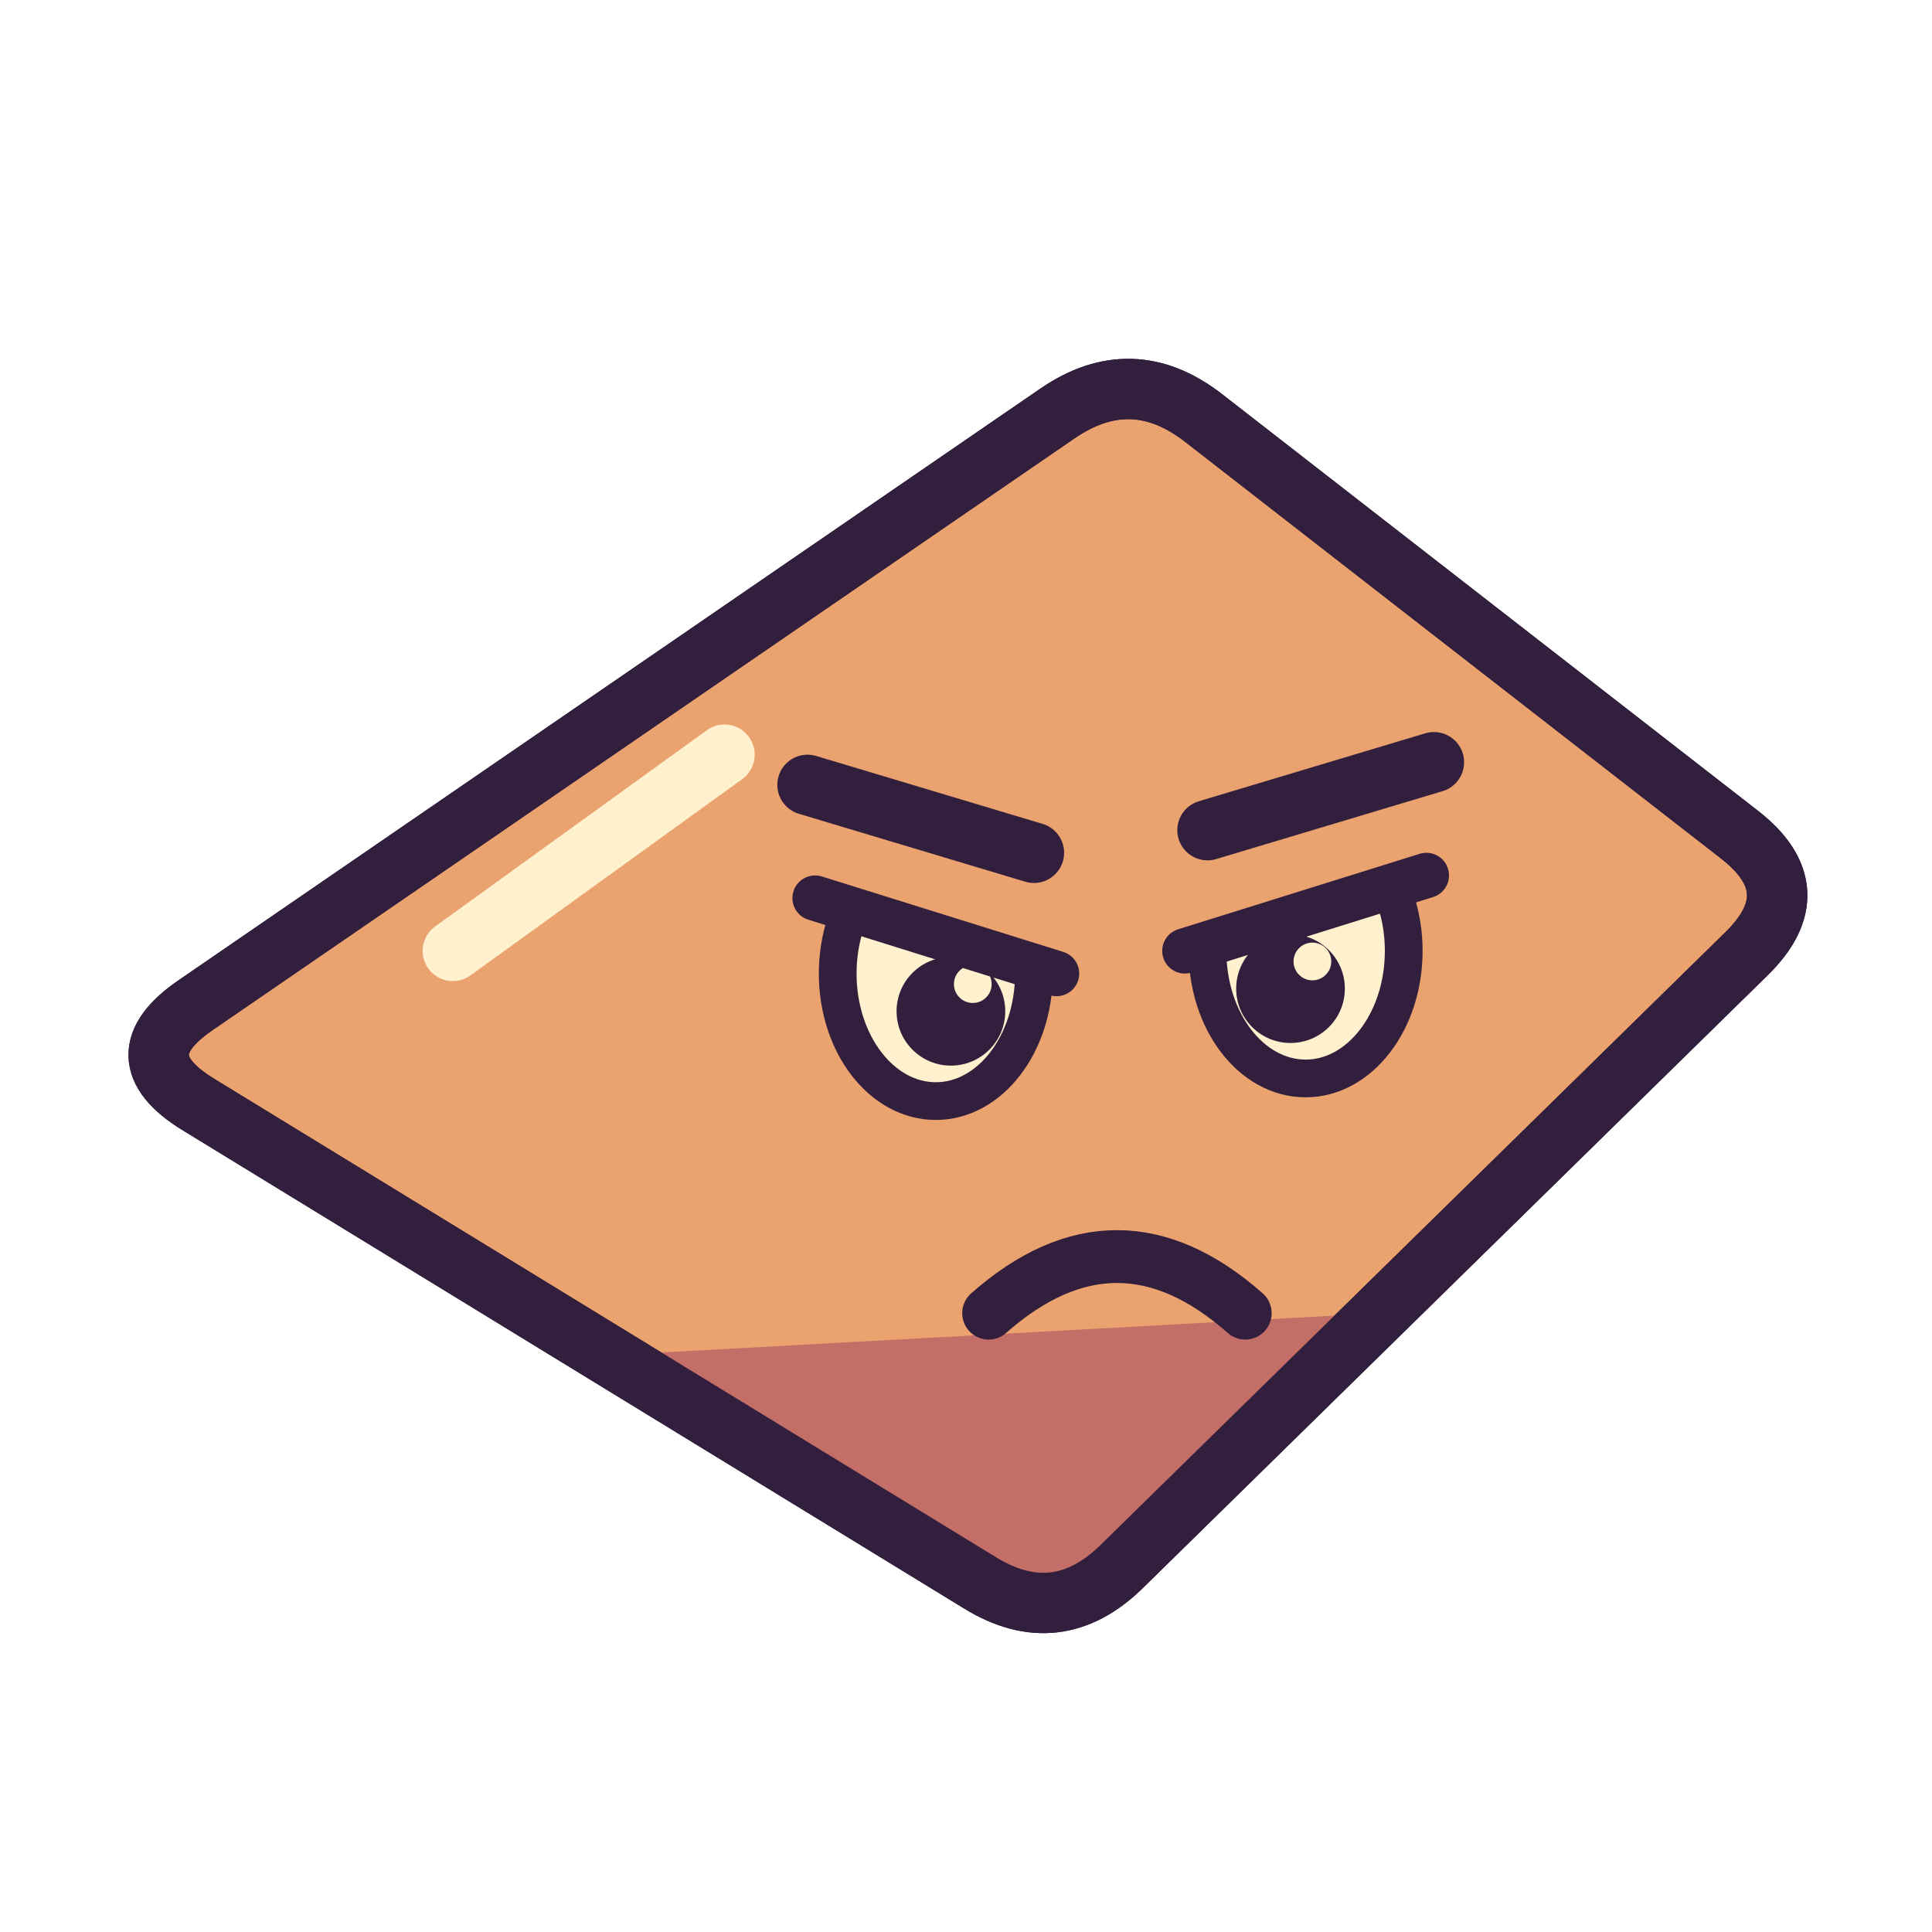
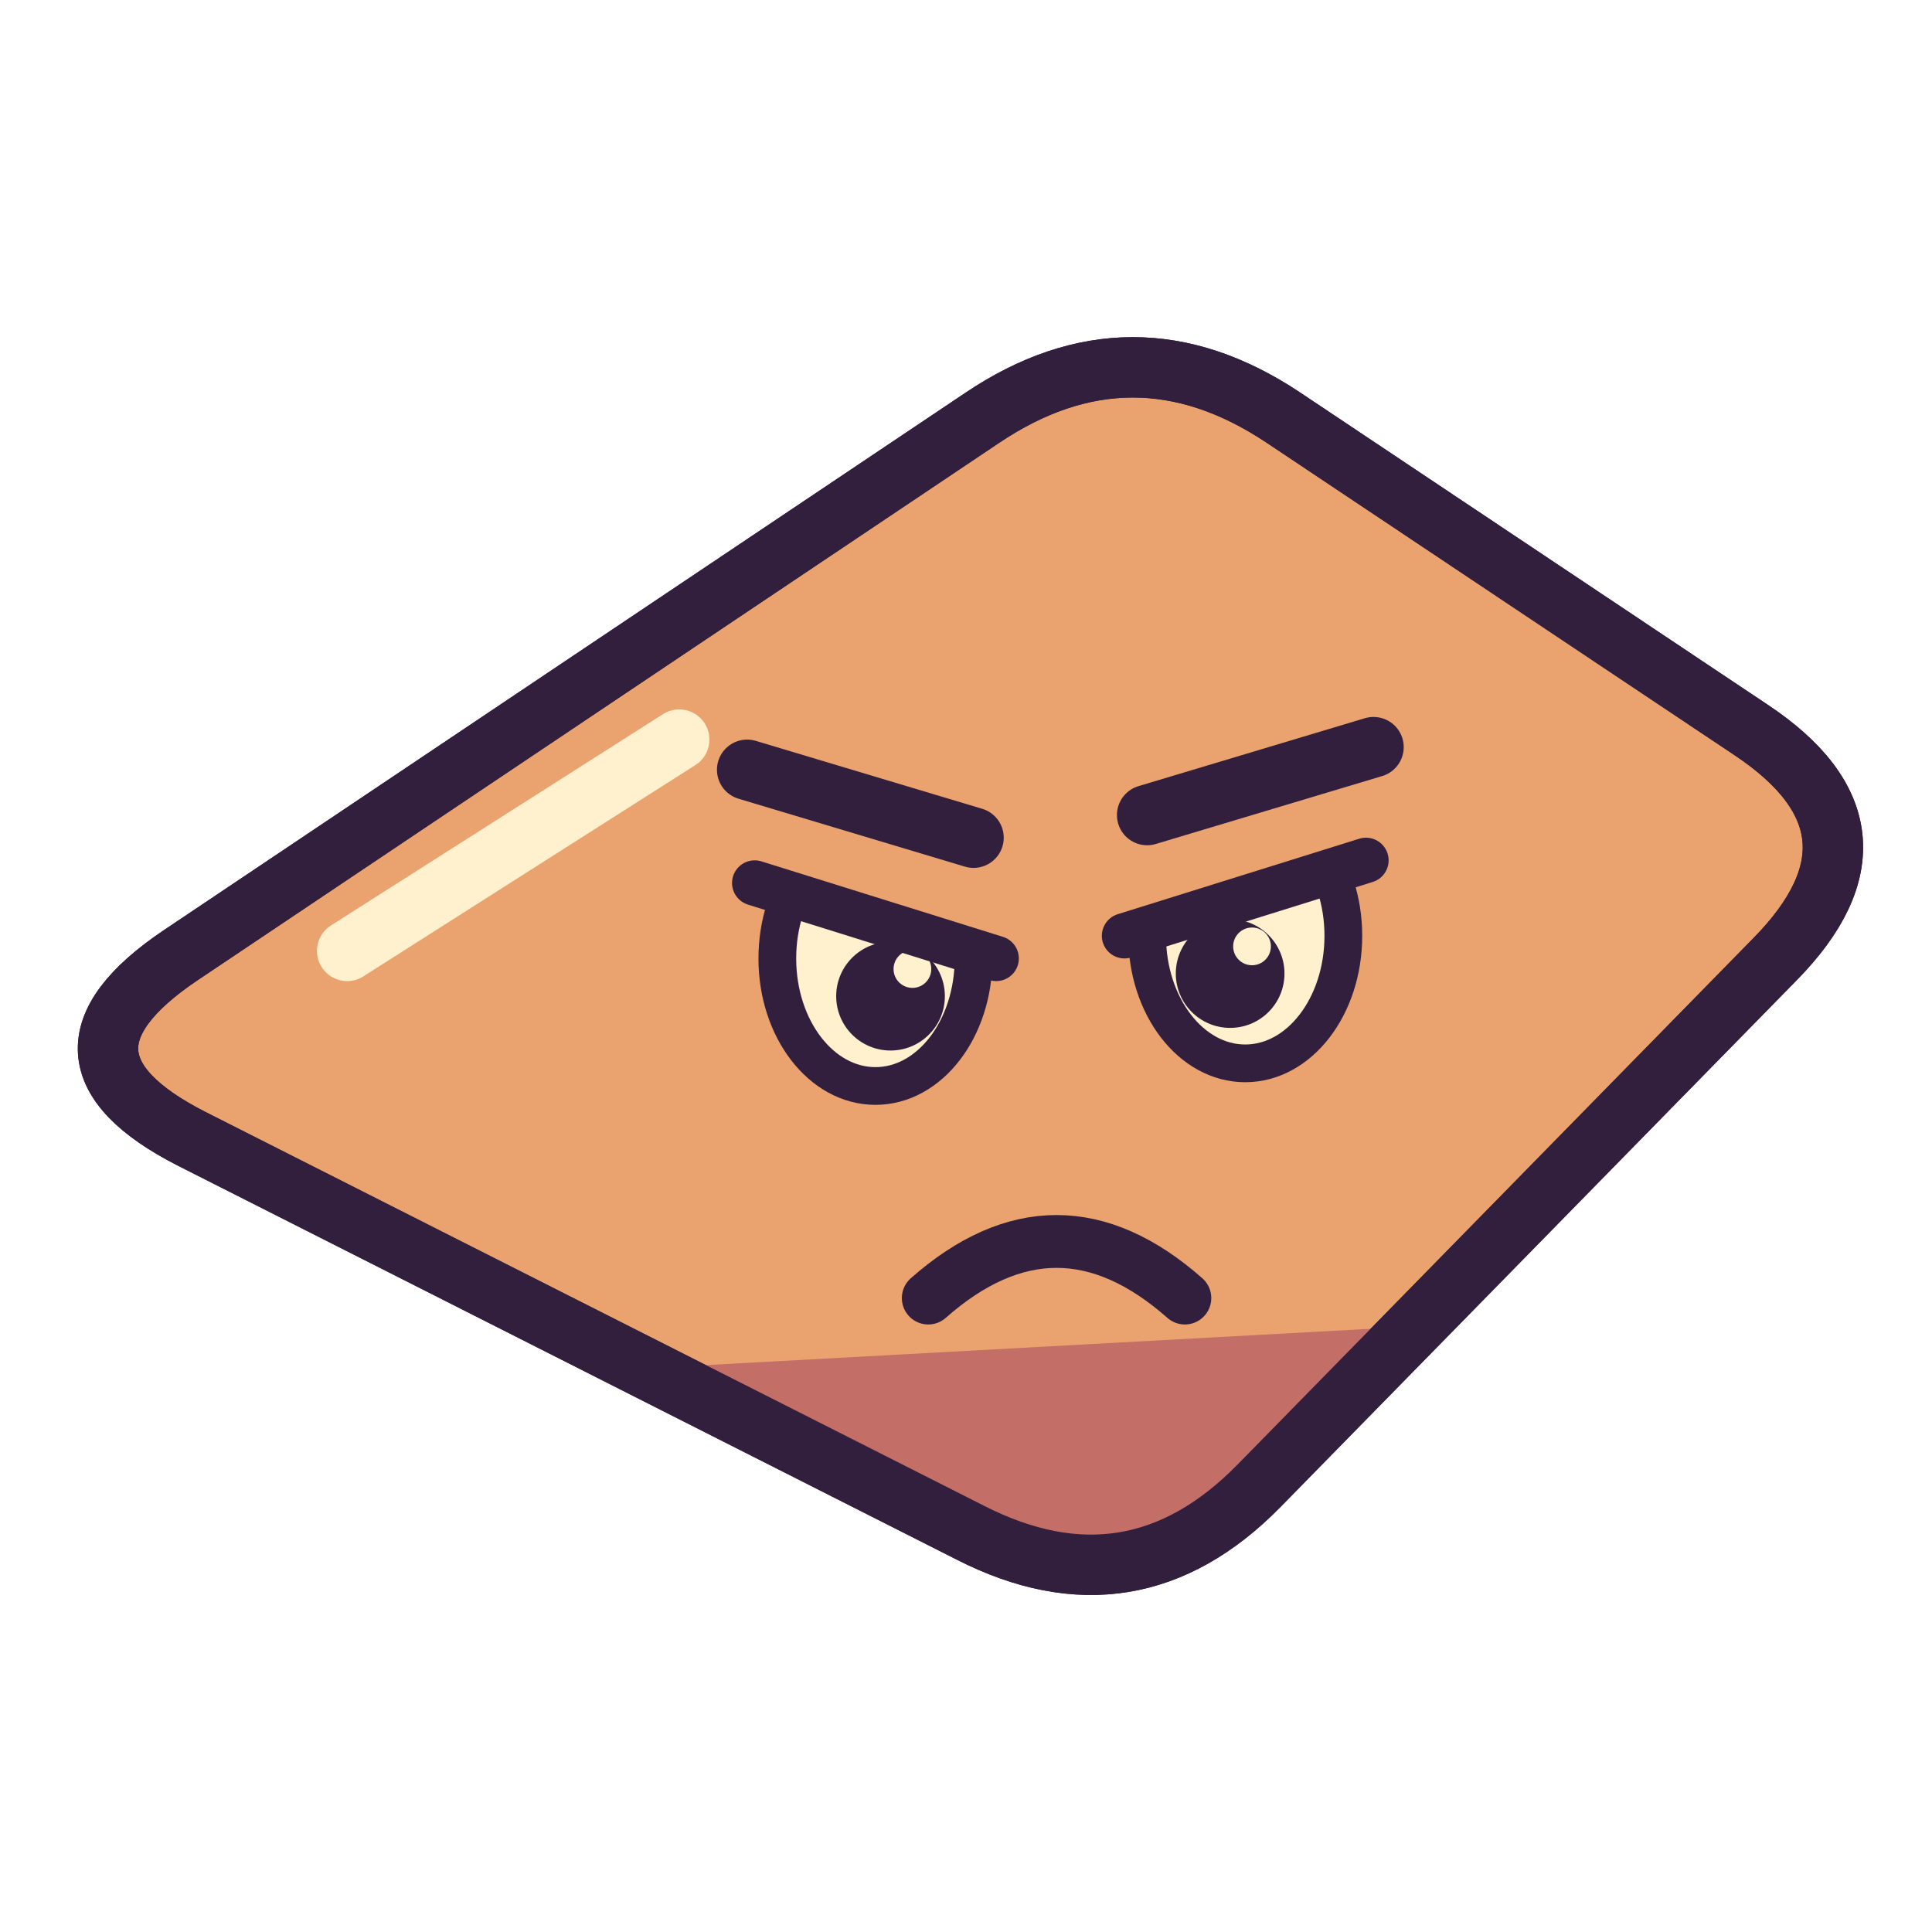
<svg xmlns="http://www.w3.org/2000/svg" width="256" height="256" viewBox="0 0 256 256">
  <g stroke="#321E3D" stroke-width="8" stroke-linecap="round" stroke-linejoin="round">
    <defs>
      <clipPath id="c">
-         <path d="M 26.2 146.3 Q 16 140 25.9 133.2 L 140.1 54.8 Q 150 48 159.5 55.4 L 230.5 110.6 Q 240 118 231.4 126.4 L 148.6 207.6 Q 140 216 129.8 209.7 Z" />
+         <path d="M 25.4 150.9 Q 4 140 23.9 126.6 L 130.1 55.4 Q 150 42 170.0 55.3 L 232.0 96.7 Q 252 110 235.2 127.1 L 166.8 196.9 Q 150 214 128.6 203.1 Z" />
      </clipPath>
    </defs>
-     <path d="M 26.2 146.3 Q 16 140 25.9 133.2 L 140.1 54.8 Q 150 48 159.5 55.4 L 230.5 110.6 Q 240 118 231.4 126.4 L 148.6 207.6 Q 140 216 129.8 209.7 Z" fill="#EAA36F" />
-     <path d="M 0 184 L 256 170 L 256 256 L 0 256 Z" fill="#C46E68" stroke="none" clip-path="url(#c)" />
-     <path d="M 26.2 146.3 Q 16 140 25.9 133.2 L 140.1 54.8 Q 150 48 159.5 55.4 L 230.5 110.6 Q 240 118 231.4 126.4 L 148.6 207.6 Q 140 216 129.8 209.7 Z" fill="none" />
-     <path d="M 60 126 L 96 100" fill="none" stroke="#FFF0CE" />
-     <ellipse cx="124" cy="129" rx="13" ry="16.9" fill="#FFF0CE" stroke-width="5" />
-     <circle cx="126" cy="134" r="7.2" fill="#321E3D" stroke="none" />
-     <circle cx="128.9" cy="130.4" r="2.5" fill="#FFF0CE" stroke="none" />
-     <path d="M 106 105.1 L 142 105.1 L 142 130 L 106 120 Z" fill="#EAA36F" stroke="none" />
-     <path d="M 108 119 L 140 129" fill="none" stroke-width="6" />
-     <ellipse cx="173" cy="126" rx="13" ry="16.9" fill="#FFF0CE" stroke-width="5" />
-     <circle cx="171" cy="131" r="7.2" fill="#321E3D" stroke="none" />
-     <circle cx="173.9" cy="127.4" r="2.5" fill="#FFF0CE" stroke="none" />
-     <path d="M 155 102.1 L 191 102.1 L 191 117 L 155 127 Z" fill="#EAA36F" stroke="none" />
-     <path d="M 157 126 L 189 116" fill="none" stroke-width="6" />
-     <path d="M 107 104 L 137 113" fill="none" stroke-width="8" />
-     <path d="M 160 110 L 190 101" fill="none" stroke-width="8" />
-     <path d="M 131.0 174.0 Q 148 159 165.0 174.0" fill="none" stroke-width="7" />
+     <path d="M 25.4 150.9 Q 4 140 23.9 126.6 L 130.1 55.4 Q 150 42 170.0 55.3 L 232.0 96.7 Q 252 110 235.2 127.1 L 166.8 196.9 Q 150 214 128.6 203.1 Z" fill="#EAA36F" />
+     <path d="M 0 186 L 256 172 L 256 256 L 0 256 Z" fill="#C46E68" stroke="none" clip-path="url(#c)" />
+     <path d="M 25.4 150.9 Q 4 140 23.9 126.6 L 130.1 55.4 Q 150 42 170.0 55.3 L 232.0 96.7 Q 252 110 235.2 127.1 L 166.8 196.9 Q 150 214 128.6 203.1 Z" fill="none" />
+     <path d="M 46 126 L 90 98" fill="none" stroke="#FFF0CE" />
+     <ellipse cx="116" cy="127" rx="13" ry="16.9" fill="#FFF0CE" stroke-width="5" />
+     <circle cx="118" cy="132" r="7.2" fill="#321E3D" stroke="none" />
+     <circle cx="120.9" cy="128.4" r="2.5" fill="#FFF0CE" stroke="none" />
+     <path d="M 98 103.1 L 134 103.1 L 134 128 L 98 118 Z" fill="#EAA36F" stroke="none" />
+     <path d="M 100 117 L 132 127" fill="none" stroke-width="6" />
+     <ellipse cx="165" cy="124" rx="13" ry="16.9" fill="#FFF0CE" stroke-width="5" />
+     <circle cx="163" cy="129" r="7.2" fill="#321E3D" stroke="none" />
+     <circle cx="165.9" cy="125.4" r="2.5" fill="#FFF0CE" stroke="none" />
+     <path d="M 147 100.1 L 183 100.1 L 183 115 L 147 125 Z" fill="#EAA36F" stroke="none" />
+     <path d="M 149 124 L 181 114" fill="none" stroke-width="6" />
+     <path d="M 99 102 L 129 111" fill="none" stroke-width="8" />
+     <path d="M 152 108 L 182 99" fill="none" stroke-width="8" />
+     <path d="M 123.0 172.0 Q 140 157 157.0 172.0" fill="none" stroke-width="7" />
  </g>
</svg>
